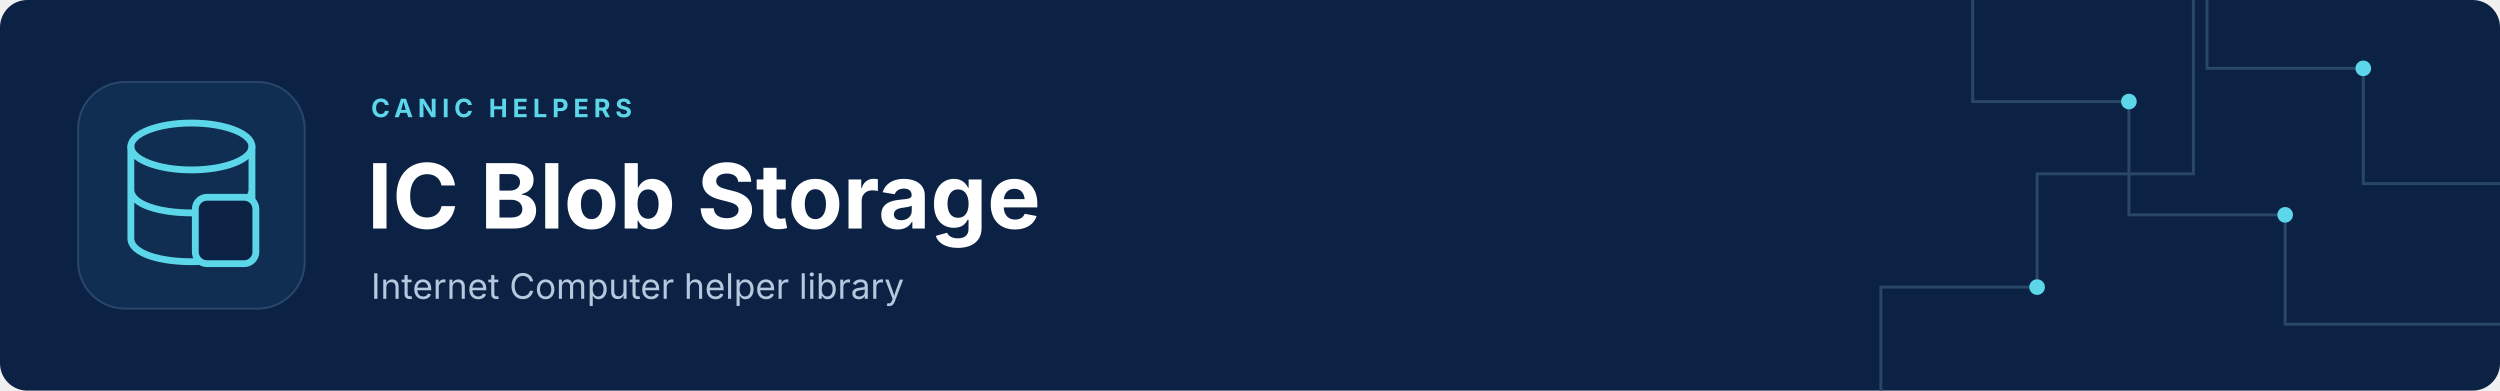
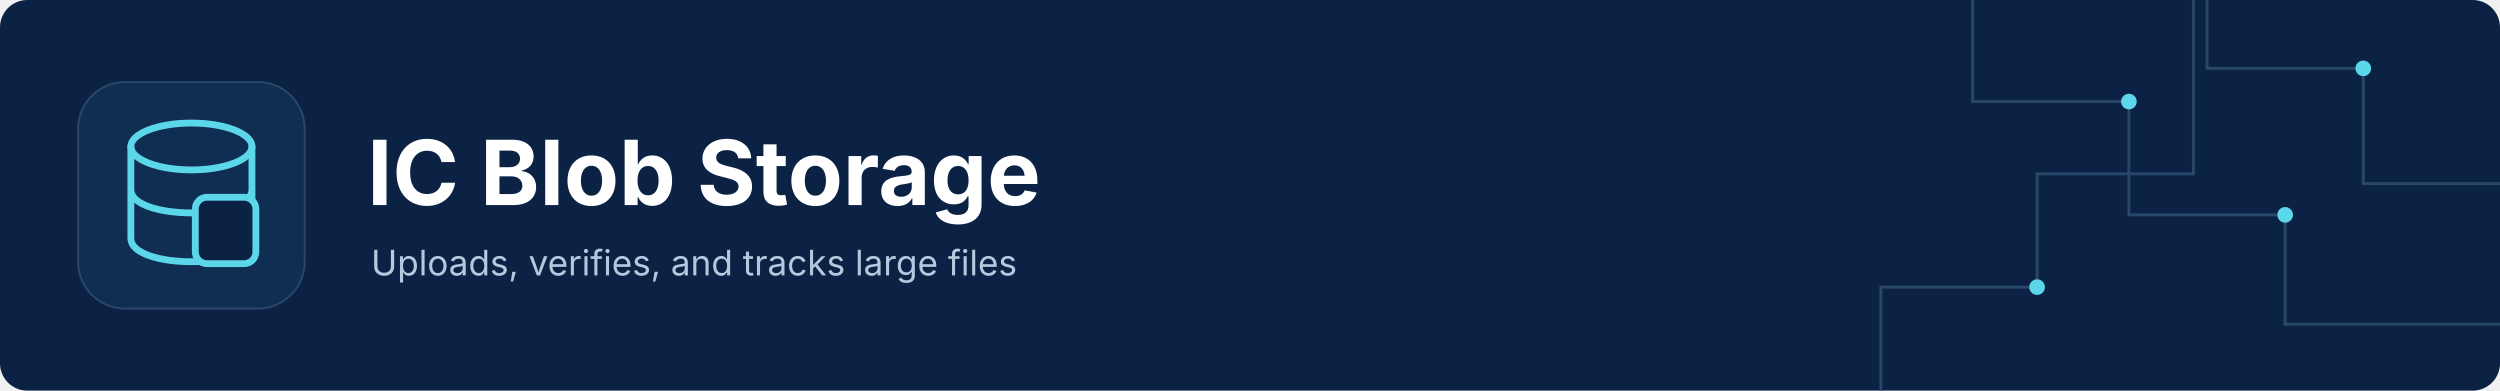
<svg xmlns="http://www.w3.org/2000/svg" width="1280" height="200" viewBox="0 0 1280 200" role="img" aria-labelledby="title desc">
  <rect width="1280" height="200" rx="14" fill="#0B2244" />
  <path d="M1010 0V52H1090V110H1170V166H1280M1130 0V35H1210V94H1280M963 200V147H1043V89H1123V0" fill="none" stroke="#294768" stroke-width="1.5" />
  <g fill="#5CD7EA">
    <circle cx="1090" cy="52" r="4" />
    <circle cx="1170" cy="110" r="4" />
    <circle cx="1043" cy="147" r="4" />
    <circle cx="1210" cy="35" r="4" />
  </g>
  <rect x="40" y="42" width="116" height="116" rx="24" fill="#102D52" stroke="#294768" />
  <g transform="translate(50 52)" fill="none" stroke="#5CD7EA" stroke-width="3.5" stroke-linecap="round" stroke-linejoin="round">
    <ellipse cx="48" cy="23" rx="31" ry="12" />
    <path d="M17 23V70C17 86 79 86 79 70V23M17 45C17 61 79 61 79 45" />
    <rect x="50" y="49" width="31" height="34" rx="6" fill="#0B2244" />
  </g>
  <g font-family="Inter, Arial, sans-serif">
-     <text x="190" y="60" fill="#5CD7EA" font-size="13" font-weight="700" letter-spacing="2.5">CANIC HELPERS</text>
-     <text x="188" y="117" fill="#FFFFFF" font-size="46" font-weight="700">IC Blob Storage</text>
-     <text x="190" y="153" fill="#B5C8DD" font-size="18">Internet Computer helper library</text>
+     <text x="188" y="105" fill="#FFFFFF" font-size="46" font-weight="700">IC Blob Storage</text>
+     <text x="190" y="141" fill="#B5C8DD" font-size="18">Uploads, verifies, and tracks large files</text>
  </g>
</svg>
